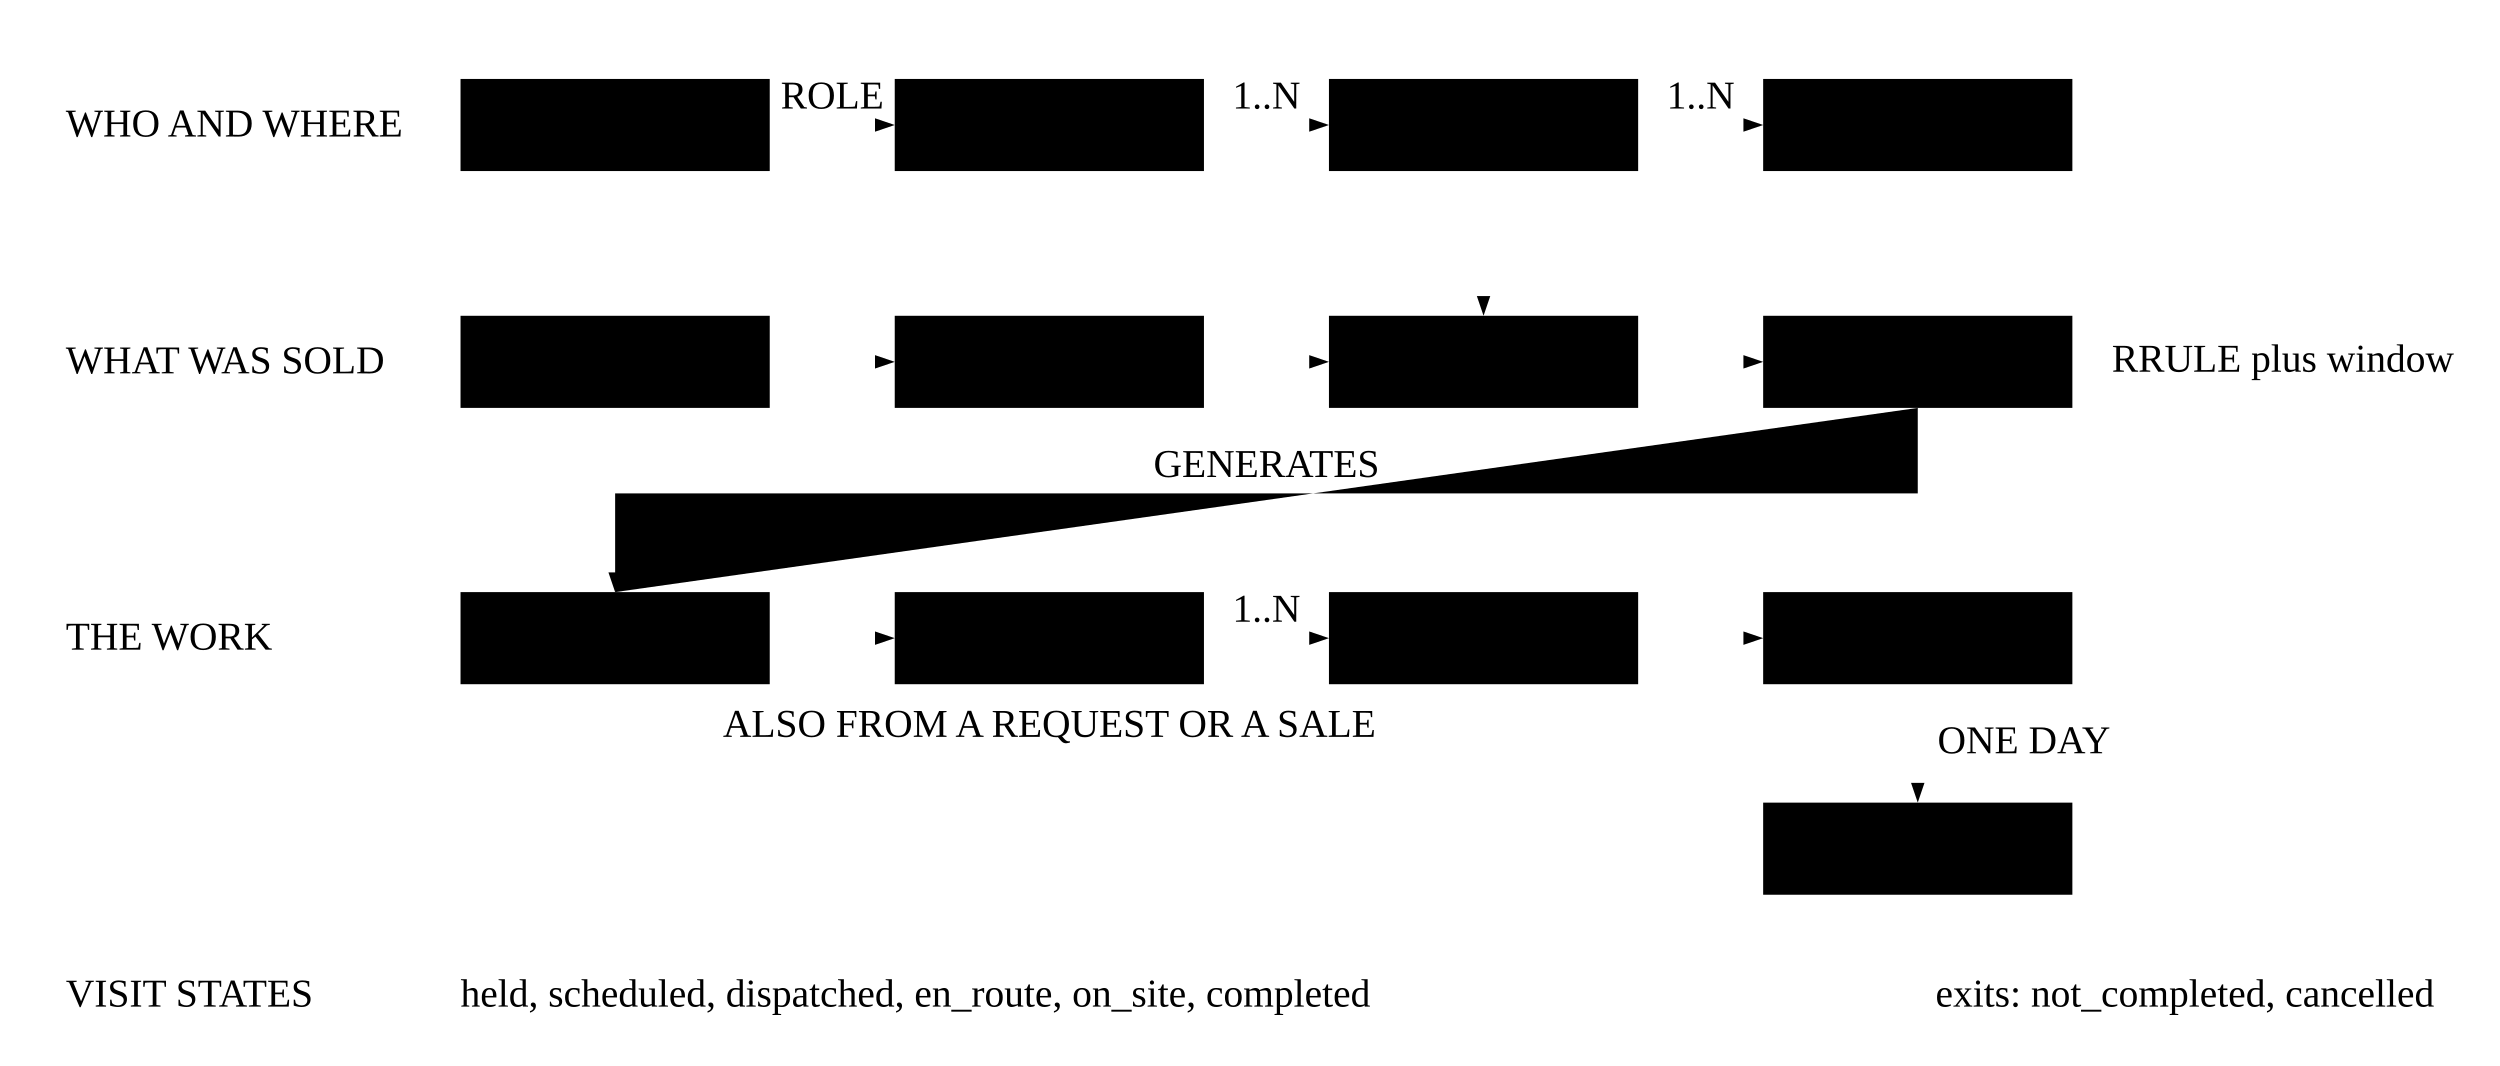
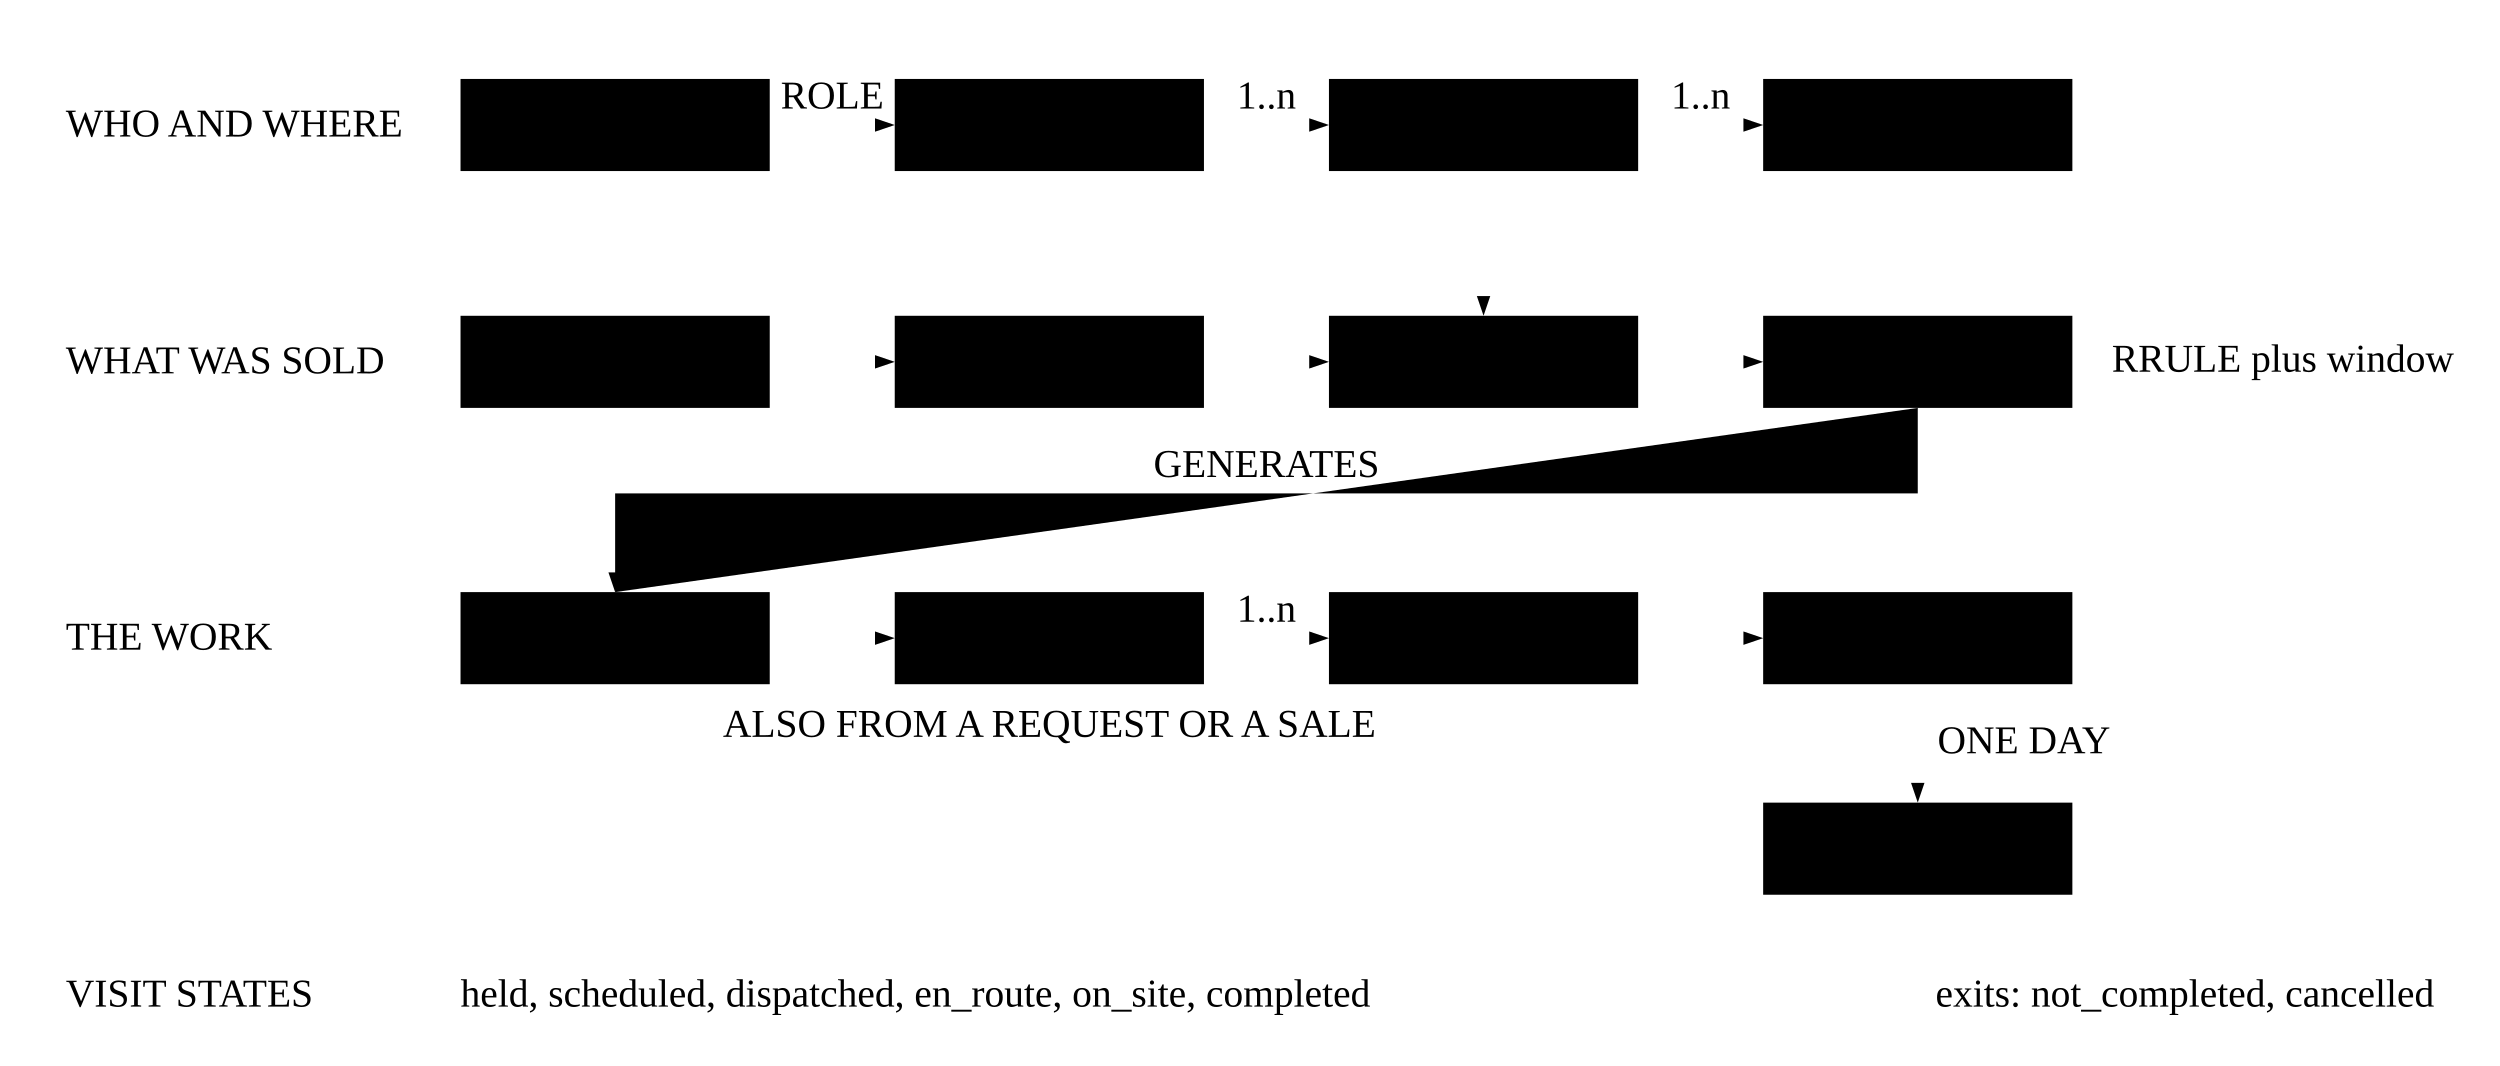
<svg xmlns="http://www.w3.org/2000/svg" class="dwg" viewBox="0 0 760 324">
  <defs>
    <marker id="fo-fobm-ah" viewBox="0 0 10 10" refX="10" refY="5" markerWidth="6" markerHeight="6" markerUnits="userSpaceOnUse" orient="auto-start-reverse">
      <path class="ah ink" d="M0,1.6L10,5L0,8.4Z" />
    </marker>
    <marker id="fo-fobm-ah-hl" viewBox="0 0 10 10" refX="10" refY="5" markerWidth="6" markerHeight="6" markerUnits="userSpaceOnUse" orient="auto-start-reverse">
      <path class="ah hl" d="M0,1.6L10,5L0,8.4Z" />
    </marker>
    <pattern id="fo-fobm-hatch" width="5" height="5" patternUnits="userSpaceOnUse" patternTransform="rotate(45)">
      <path class="hatch-ln" d="M0,0V5" />
    </pattern>
  </defs>
  <text class="lt" x="20" y="41.5">WHO AND WHERE</text>
  <rect class="obj fill-2" x="140" y="24" width="94" height="28" />
  <text class="tc" x="187" y="41" text-anchor="middle">person</text>
  <rect class="obj fill-2" x="272" y="24" width="94" height="28" />
  <text class="tc" x="319" y="41" text-anchor="middle">account</text>
  <rect class="obj fill-2" x="404" y="24" width="94" height="28" />
  <text class="tc" x="451" y="41" text-anchor="middle">property</text>
  <rect class="obj fill-2" x="536" y="24" width="94" height="28" />
  <text class="tc" x="583" y="41" text-anchor="middle">asset</text>
  <path class="flow" d="M234,38L272,38" marker-end="url(#fo-fobm-ah)" />
  <text class="sl ko" x="253" y="33" text-anchor="middle">ROLE</text>
  <path class="flow" d="M366,38L404,38" marker-end="url(#fo-fobm-ah)" />
-   <text class="sl ko" x="385" y="33" text-anchor="middle">1..N</text>
+   <text class="tc ko" x="385" y="33" text-anchor="middle">1..n</text>
  <path class="flow" d="M498,38L536,38" marker-end="url(#fo-fobm-ah)" />
-   <text class="sl ko" x="517" y="33" text-anchor="middle">1..N</text>
+   <text class="tc ko" x="517" y="33" text-anchor="middle">1..n</text>
  <text class="lt" x="20" y="113.5">WHAT WAS SOLD</text>
  <rect class="obj fill-2" x="140" y="96" width="94" height="28" />
  <text class="tc" x="187" y="113" text-anchor="middle">plan</text>
  <rect class="obj fill-2" x="272" y="96" width="94" height="28" />
  <text class="tc" x="319" y="113" text-anchor="middle">plan_version</text>
  <rect class="obj fill-1" x="404" y="96" width="94" height="28" />
  <text class="tc" x="451" y="113" text-anchor="middle">agreement</text>
  <rect class="obj fill-2" x="536" y="96" width="94" height="28" />
  <text class="tc" x="583" y="113" text-anchor="middle">recurrence</text>
  <path class="flow" d="M234,110L272,110" marker-end="url(#fo-fobm-ah)" />
  <path class="flow" d="M366,110L404,110" marker-end="url(#fo-fobm-ah)" />
  <path class="flow" d="M451,52L451,96" marker-end="url(#fo-fobm-ah)" />
  <path class="flow" d="M498,110L536,110" marker-end="url(#fo-fobm-ah)" />
  <text class="tc" x="642" y="113">RRULE plus window</text>
  <text class="lt" x="20" y="197.5">THE WORK</text>
  <rect class="obj fill-2" x="140" y="180" width="94" height="28" />
  <text class="tc" x="187" y="197" text-anchor="middle">occurrence</text>
  <rect class="obj hl" x="272" y="180" width="94" height="28" />
  <text class="tc hl" x="319" y="197" text-anchor="middle">work_order</text>
  <rect class="obj hl" x="404" y="180" width="94" height="28" />
  <text class="tc hl" x="451" y="197" text-anchor="middle">visit</text>
  <rect class="obj fill-2" x="536" y="180" width="94" height="28" />
  <text class="tc" x="583" y="197" text-anchor="middle">route</text>
  <path class="flow alt" d="M583,124L583,150L187,150L187,180" marker-end="url(#fo-fobm-ah)" />
  <text class="sl ko" x="385" y="145" text-anchor="middle">GENERATES</text>
  <path class="flow" d="M234,194L272,194" marker-end="url(#fo-fobm-ah)" />
  <path class="flow hl" d="M366,194L404,194" marker-end="url(#fo-fobm-ah-hl)" />
-   <text class="sl hl ko" x="385" y="189" text-anchor="middle">1..N</text>
+   <text class="tc hl ko" x="385" y="189" text-anchor="middle">1..n</text>
  <path class="flow" d="M498,194L536,194" marker-end="url(#fo-fobm-ah)" />
  <rect class="slot" x="536" y="244" width="94" height="28" />
  <text class="tc" x="583" y="261" text-anchor="middle">resource</text>
  <path class="flow alt" d="M583,208L583,244" marker-end="url(#fo-fobm-ah)" />
  <text class="sl ko" x="589" y="229">ONE DAY</text>
  <text class="sl" x="319" y="224" text-anchor="middle">ALSO FROM A REQUEST OR A SALE</text>
  <text class="lt" x="20" y="306">VISIT STATES</text>
  <text class="tc" x="140" y="306">held, scheduled, dispatched, en_route, on_site, completed</text>
  <text class="tc" x="740" y="306" text-anchor="end">exits: not_completed, cancelled</text>
</svg>
